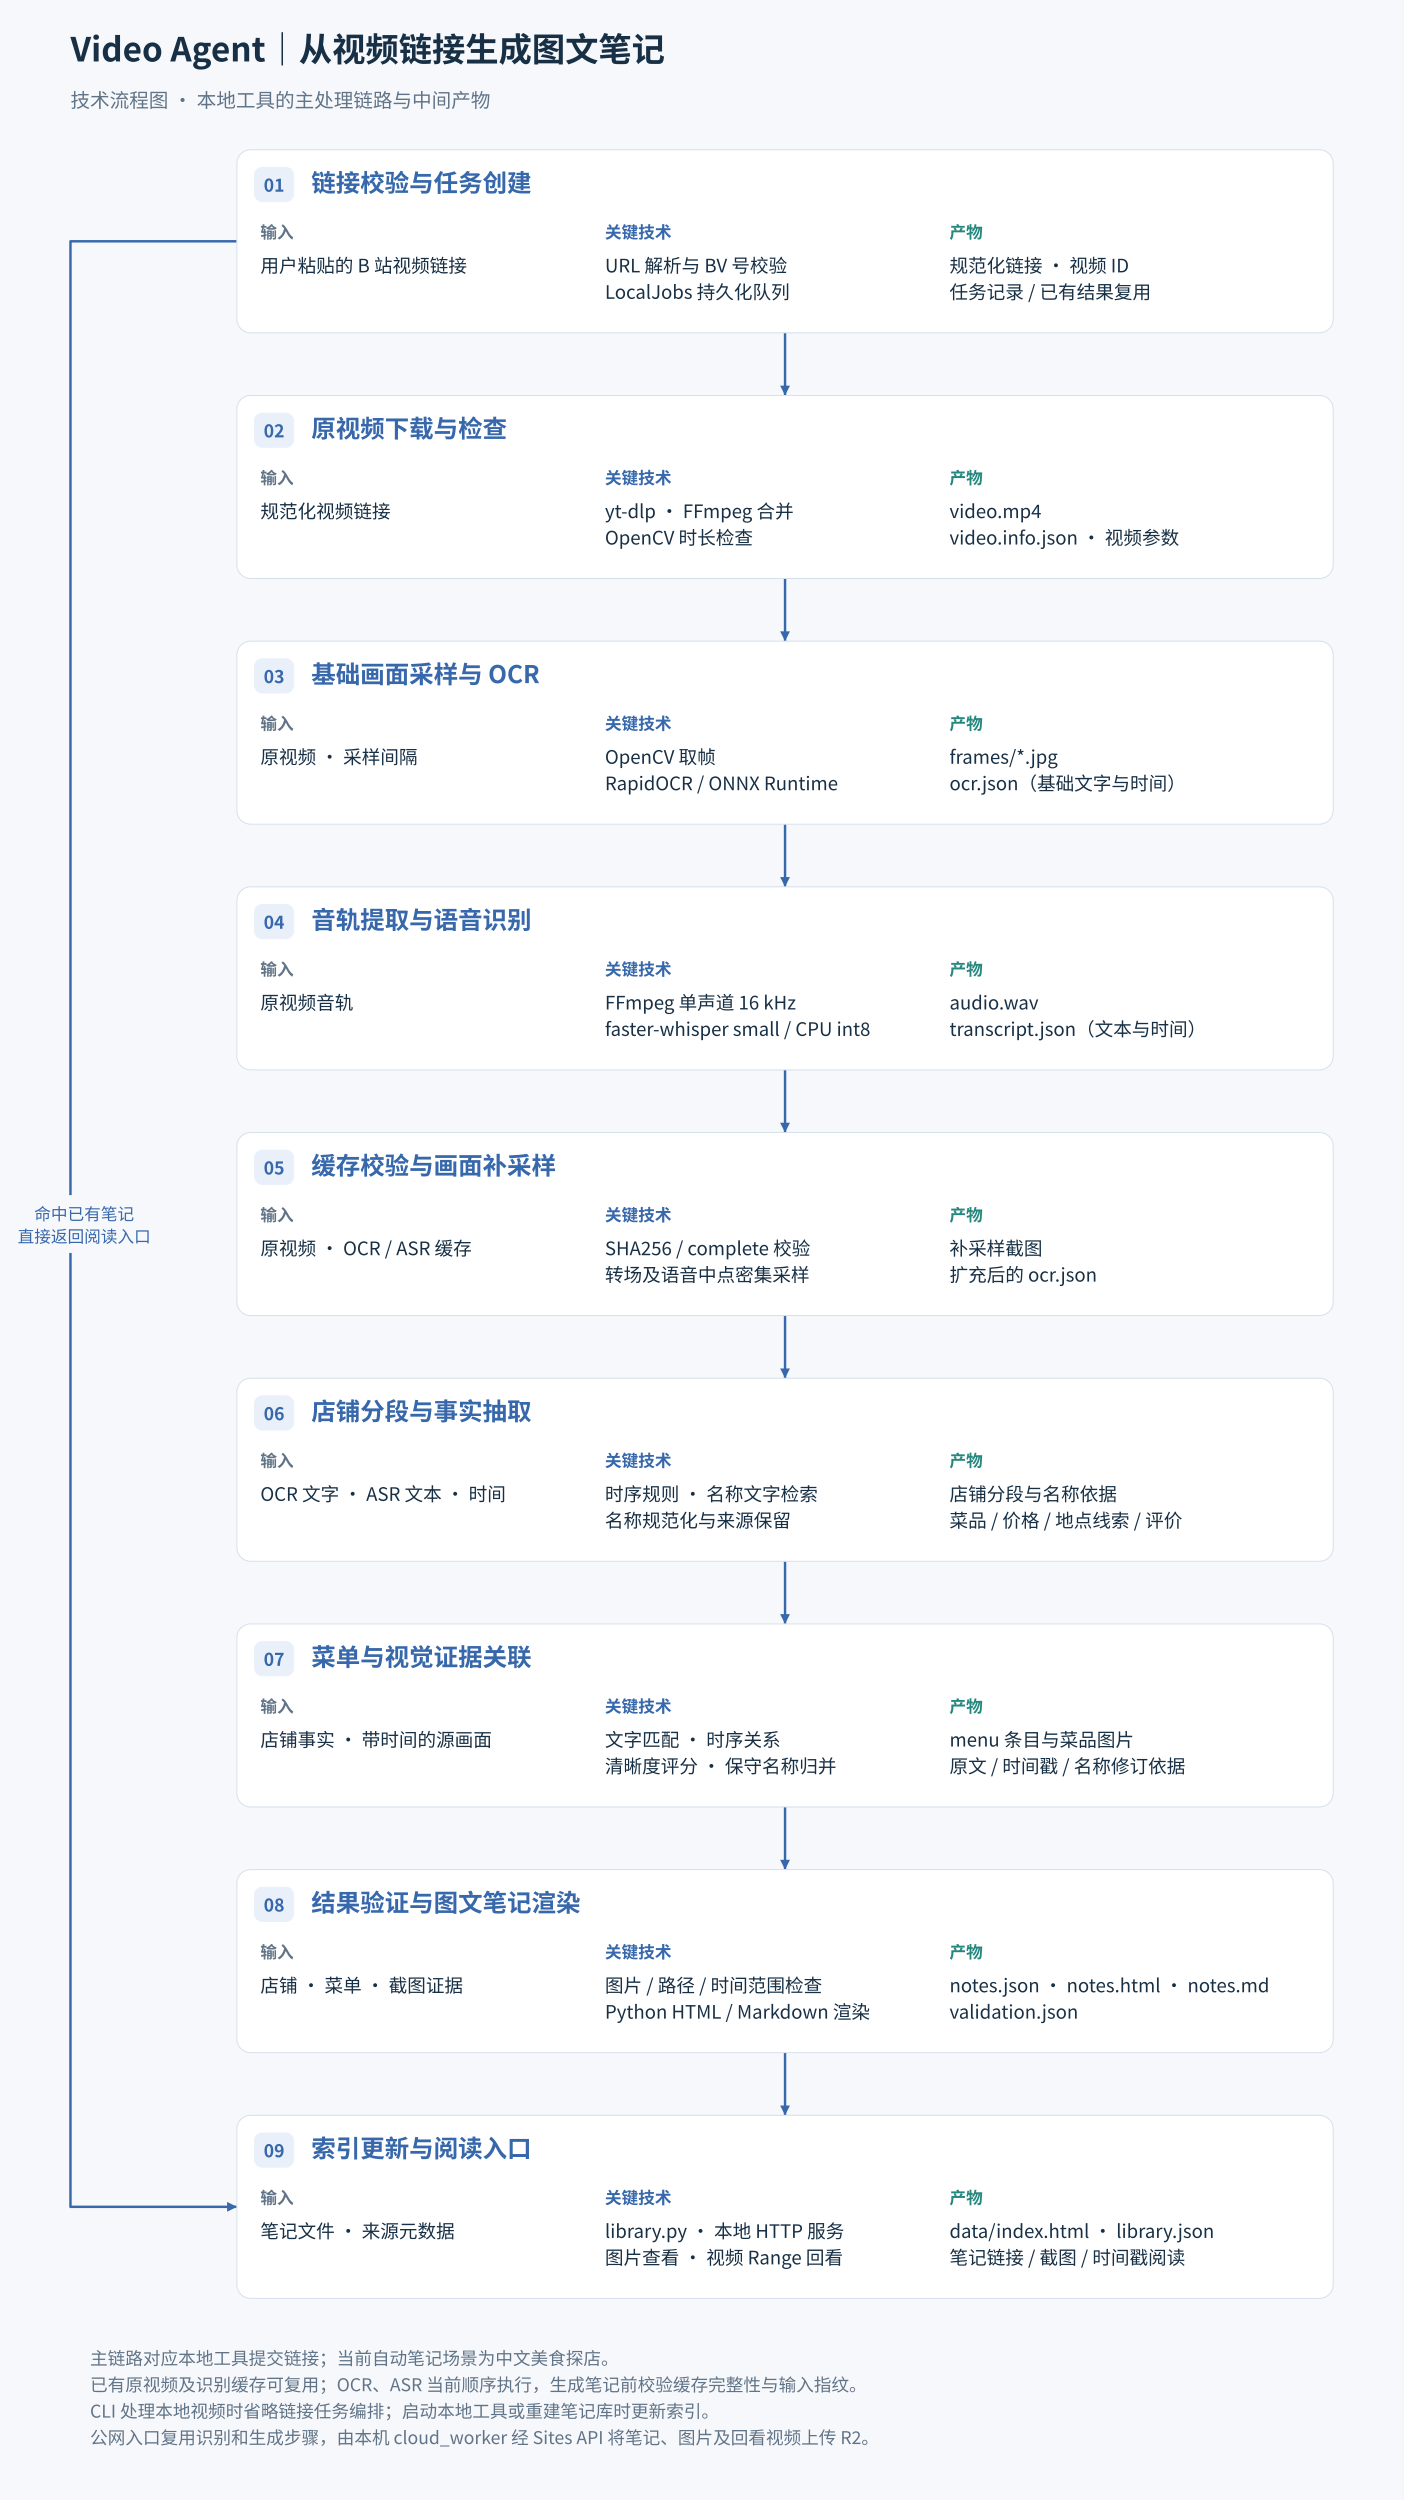
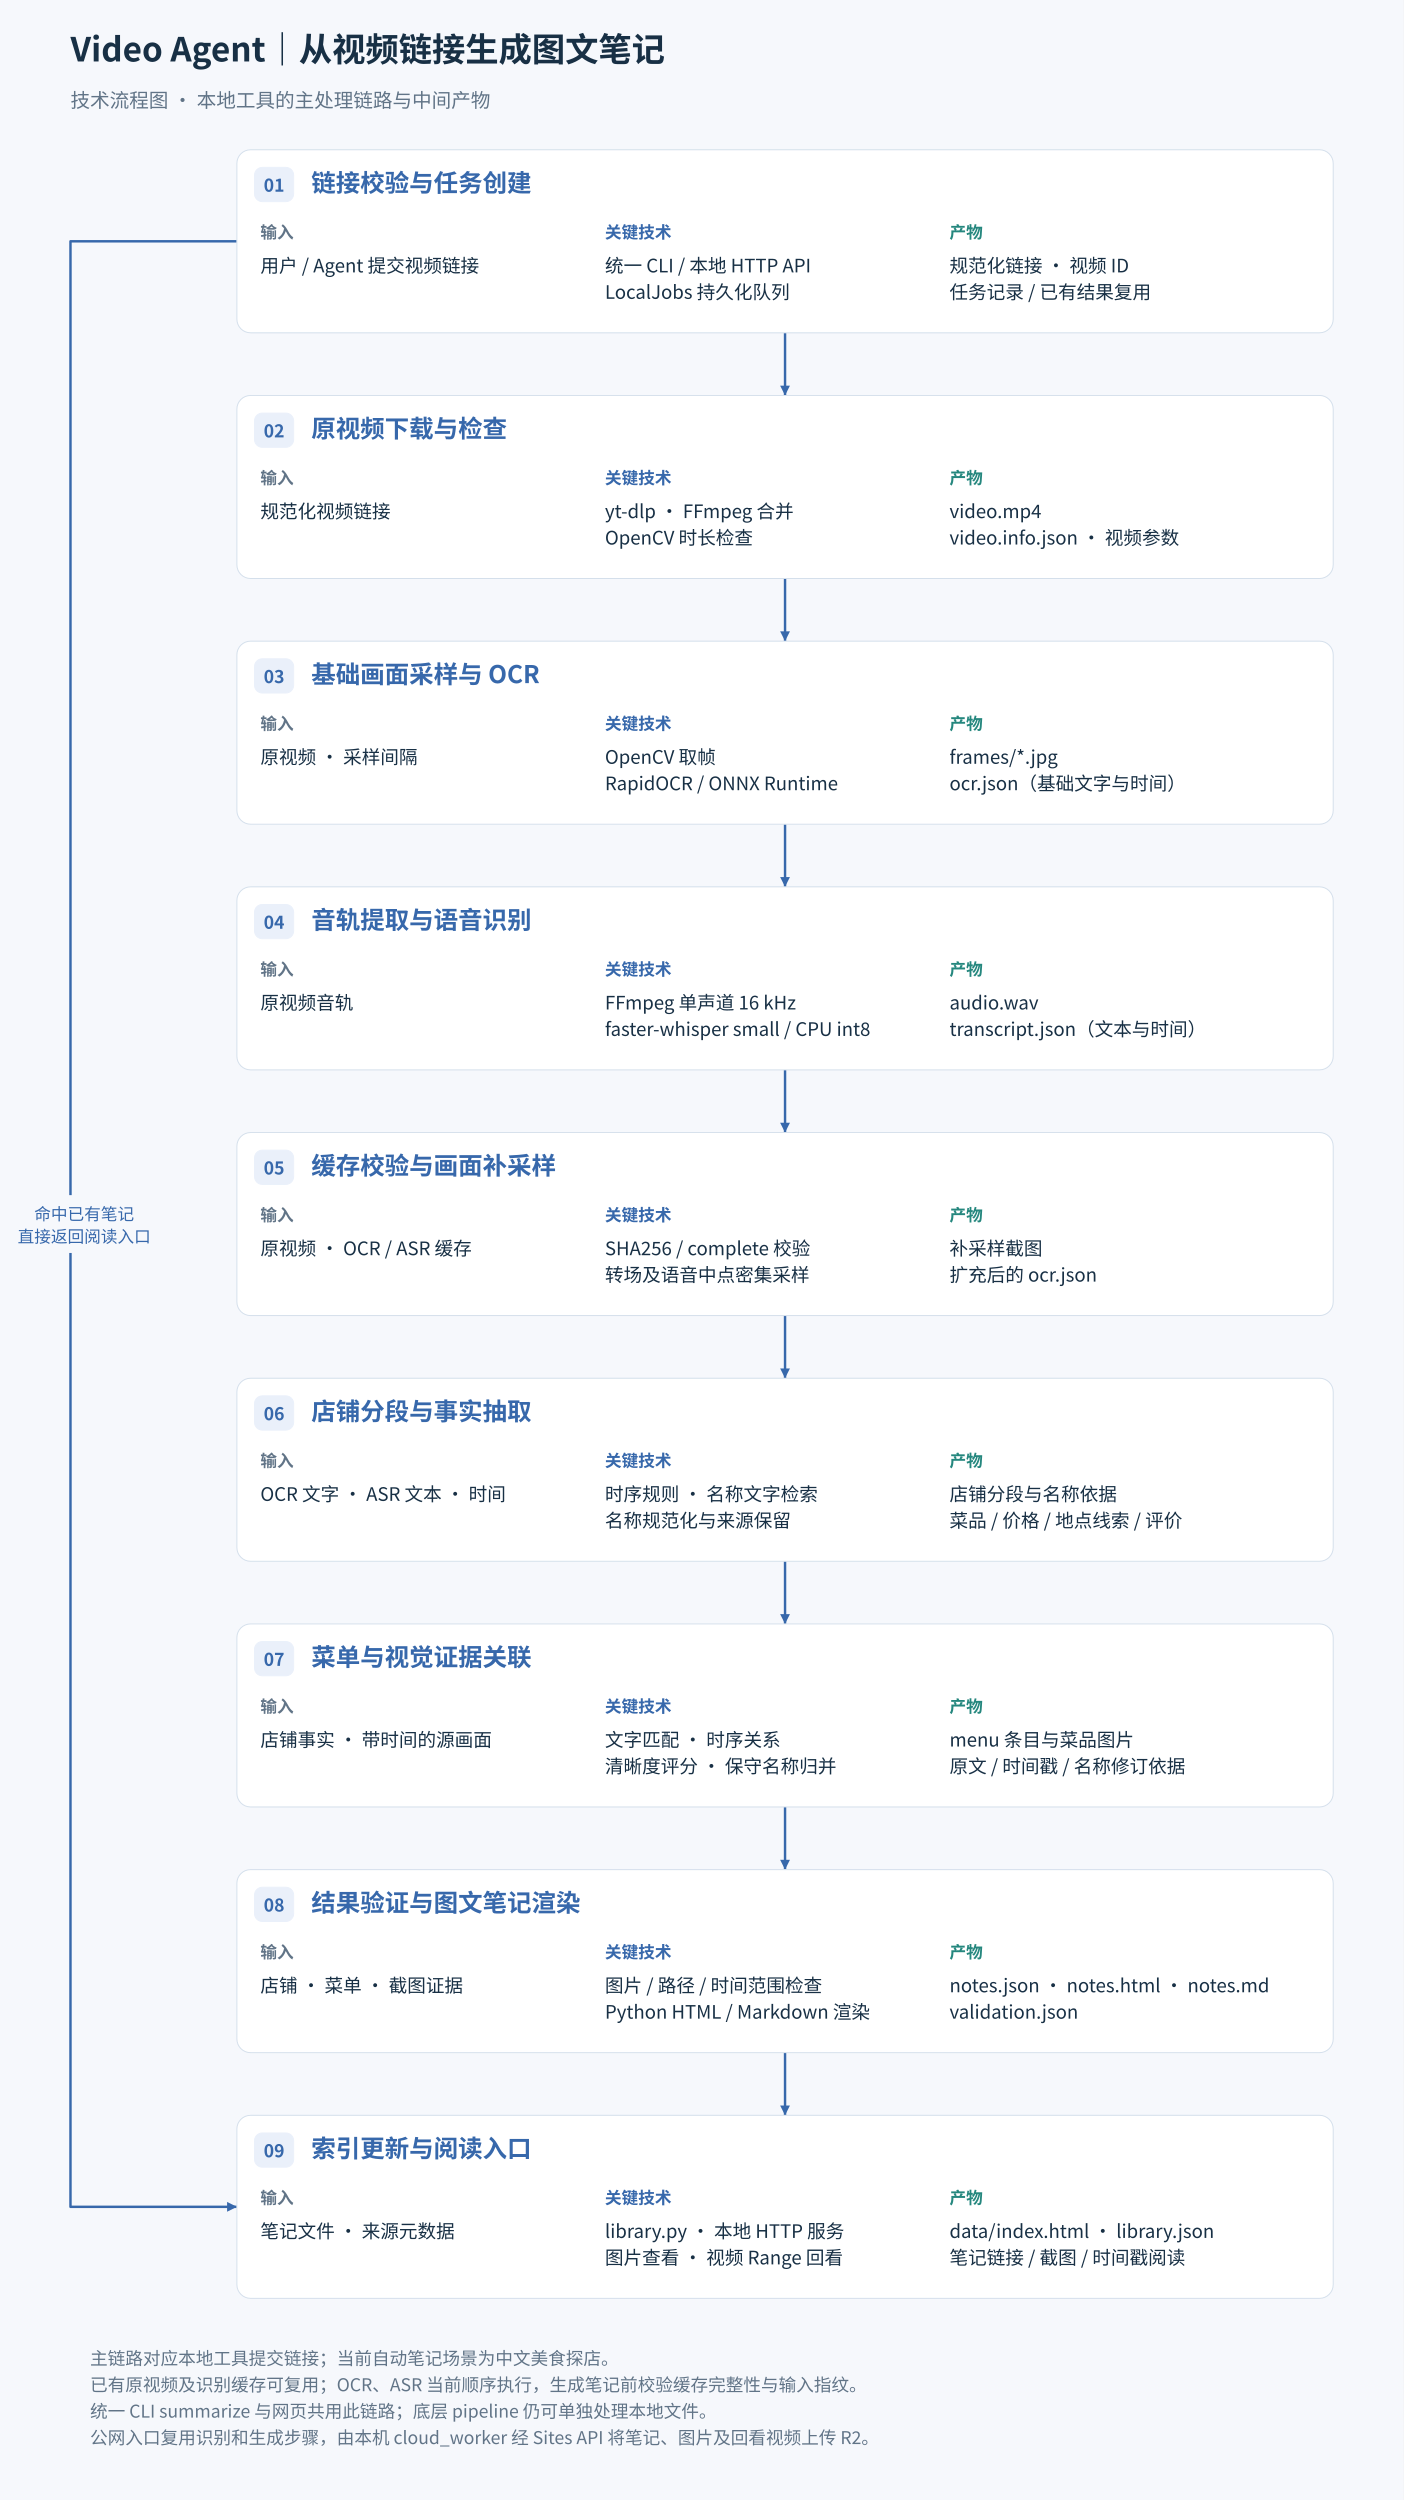
<svg xmlns="http://www.w3.org/2000/svg" width="1434" height="2554" viewBox="0 0 1434 2554" role="img" aria-labelledby="title">
  <rect width="1434" height="2554" fill="#f6f8fc" />
  <text x="72" y="48" fill="#183045" font-family="Microsoft YaHei,Noto Sans CJK SC,sans-serif" font-size="34" font-weight="700" text-anchor="start" dominant-baseline="central">Video Agent｜从视频链接生成图文笔记</text>
  <text x="72" y="101" fill="#617487" font-family="Microsoft YaHei,Noto Sans CJK SC,sans-serif" font-size="20" font-weight="400" text-anchor="start" dominant-baseline="central">技术流程图 · 本地工具的主处理链路与中间产物</text>
  <polyline points="802.0,340 802.0,372.0 802.0,372.0 802.0,404" fill="none" stroke="#3768ab" stroke-width="2.5" stroke-linejoin="round" />
  <polygon points="802.00,404.00 807.00,394.00 797.00,394.00" fill="#3768ab" />
  <polyline points="802.0,591 802.0,623.0 802.0,623.0 802.0,655" fill="none" stroke="#3768ab" stroke-width="2.5" stroke-linejoin="round" />
  <polygon points="802.00,655.00 807.00,645.00 797.00,645.00" fill="#3768ab" />
  <polyline points="802.0,842 802.0,874.0 802.0,874.0 802.0,906" fill="none" stroke="#3768ab" stroke-width="2.5" stroke-linejoin="round" />
  <polygon points="802.00,906.00 807.00,896.00 797.00,896.00" fill="#3768ab" />
  <polyline points="802.0,1093 802.0,1125.0 802.0,1125.0 802.0,1157" fill="none" stroke="#3768ab" stroke-width="2.5" stroke-linejoin="round" />
  <polygon points="802.00,1157.00 807.00,1147.00 797.00,1147.00" fill="#3768ab" />
  <polyline points="802.0,1344 802.0,1376.0 802.0,1376.0 802.0,1408" fill="none" stroke="#3768ab" stroke-width="2.5" stroke-linejoin="round" />
  <polygon points="802.00,1408.00 807.00,1398.00 797.00,1398.00" fill="#3768ab" />
  <polyline points="802.0,1595 802.0,1627.0 802.0,1627.0 802.0,1659" fill="none" stroke="#3768ab" stroke-width="2.5" stroke-linejoin="round" />
  <polygon points="802.00,1659.00 807.00,1649.00 797.00,1649.00" fill="#3768ab" />
  <polyline points="802.0,1846 802.0,1878.0 802.0,1878.0 802.0,1910" fill="none" stroke="#3768ab" stroke-width="2.5" stroke-linejoin="round" />
  <polygon points="802.00,1910.00 807.00,1900.00 797.00,1900.00" fill="#3768ab" />
  <polyline points="802.0,2097 802.0,2129.0 802.0,2129.0 802.0,2161" fill="none" stroke="#3768ab" stroke-width="2.5" stroke-linejoin="round" />
  <polygon points="802.00,2161.00 807.00,2151.00 797.00,2151.00" fill="#3768ab" />
  <polyline points="242.0,246.5 72,246.5 72,2254.5 242.0,2254.5" fill="none" stroke="#3768ab" stroke-width="2.5" stroke-linejoin="round" />
  <polygon points="242.00,2254.50 232.00,2249.50 232.00,2259.50" fill="#3768ab" />
  <rect x="8.0" y="1221.5" width="156.0" height="58" rx="4" fill="#f6f8fc" stroke="#f6f8fc" />
  <text x="86.0" y="1239.0" fill="#3768ab" font-family="Microsoft YaHei,Noto Sans CJK SC,sans-serif" font-size="17" font-weight="400" text-anchor="middle" dominant-baseline="central">命中已有笔记</text>
  <text x="86.0" y="1262.0" fill="#3768ab" font-family="Microsoft YaHei,Noto Sans CJK SC,sans-serif" font-size="17" font-weight="400" text-anchor="middle" dominant-baseline="central">直接返回阅读入口</text>
  <rect x="242.0" y="153" width="1120" height="187" rx="14" fill="#fff" stroke="#d4dfeb" />
  <rect x="260.0" y="171" width="40" height="35" rx="8" fill="#eaf0fa" stroke="#eaf0fa" />
  <text x="280.0" y="188" fill="#3768ab" font-family="Microsoft YaHei,Noto Sans CJK SC,sans-serif" font-size="18" font-weight="700" text-anchor="middle" dominant-baseline="central">01</text>
  <text x="318.0" y="185" fill="#3768ab" font-family="Microsoft YaHei,Noto Sans CJK SC,sans-serif" font-size="25" font-weight="700" text-anchor="start" dominant-baseline="central">链接校验与任务创建</text>
  <text x="266.0" y="236" fill="#617487" font-family="Microsoft YaHei,Noto Sans CJK SC,sans-serif" font-size="17" font-weight="700" text-anchor="start" dominant-baseline="central">输入</text>
-   <text x="266.0" y="270" fill="#183045" font-family="Microsoft YaHei,Noto Sans CJK SC,sans-serif" font-size="19" font-weight="400" text-anchor="start" dominant-baseline="central">用户粘贴的 B 站视频链接</text>
+   <text x="266.0" y="270" fill="#183045" font-family="Microsoft YaHei,Noto Sans CJK SC,sans-serif" font-size="19" font-weight="400" text-anchor="start" dominant-baseline="central">用户 / Agent 提交视频链接</text>
  <text x="618.0" y="236" fill="#3768ab" font-family="Microsoft YaHei,Noto Sans CJK SC,sans-serif" font-size="17" font-weight="700" text-anchor="start" dominant-baseline="central">关键技术</text>
-   <text x="618.0" y="270" fill="#183045" font-family="Microsoft YaHei,Noto Sans CJK SC,sans-serif" font-size="19" font-weight="400" text-anchor="start" dominant-baseline="central">URL 解析与 BV 号校验</text>
+   <text x="618.0" y="270" fill="#183045" font-family="Microsoft YaHei,Noto Sans CJK SC,sans-serif" font-size="19" font-weight="400" text-anchor="start" dominant-baseline="central">统一 CLI / 本地 HTTP API</text>
  <text x="618.0" y="297" fill="#183045" font-family="Microsoft YaHei,Noto Sans CJK SC,sans-serif" font-size="19" font-weight="400" text-anchor="start" dominant-baseline="central">LocalJobs 持久化队列</text>
  <text x="970.0" y="236" fill="#25877e" font-family="Microsoft YaHei,Noto Sans CJK SC,sans-serif" font-size="17" font-weight="700" text-anchor="start" dominant-baseline="central">产物</text>
  <text x="970.0" y="270" fill="#183045" font-family="Microsoft YaHei,Noto Sans CJK SC,sans-serif" font-size="19" font-weight="400" text-anchor="start" dominant-baseline="central">规范化链接 · 视频 ID</text>
  <text x="970.0" y="297" fill="#183045" font-family="Microsoft YaHei,Noto Sans CJK SC,sans-serif" font-size="19" font-weight="400" text-anchor="start" dominant-baseline="central">任务记录 / 已有结果复用</text>
  <rect x="242.0" y="404" width="1120" height="187" rx="14" fill="#fff" stroke="#d4dfeb" />
  <rect x="260.0" y="422" width="40" height="35" rx="8" fill="#eaf0fa" stroke="#eaf0fa" />
  <text x="280.0" y="439" fill="#3768ab" font-family="Microsoft YaHei,Noto Sans CJK SC,sans-serif" font-size="18" font-weight="700" text-anchor="middle" dominant-baseline="central">02</text>
  <text x="318.0" y="436" fill="#3768ab" font-family="Microsoft YaHei,Noto Sans CJK SC,sans-serif" font-size="25" font-weight="700" text-anchor="start" dominant-baseline="central">原视频下载与检查</text>
  <text x="266.0" y="487" fill="#617487" font-family="Microsoft YaHei,Noto Sans CJK SC,sans-serif" font-size="17" font-weight="700" text-anchor="start" dominant-baseline="central">输入</text>
  <text x="266.0" y="521" fill="#183045" font-family="Microsoft YaHei,Noto Sans CJK SC,sans-serif" font-size="19" font-weight="400" text-anchor="start" dominant-baseline="central">规范化视频链接</text>
  <text x="618.0" y="487" fill="#3768ab" font-family="Microsoft YaHei,Noto Sans CJK SC,sans-serif" font-size="17" font-weight="700" text-anchor="start" dominant-baseline="central">关键技术</text>
  <text x="618.0" y="521" fill="#183045" font-family="Microsoft YaHei,Noto Sans CJK SC,sans-serif" font-size="19" font-weight="400" text-anchor="start" dominant-baseline="central">yt-dlp · FFmpeg 合并</text>
  <text x="618.0" y="548" fill="#183045" font-family="Microsoft YaHei,Noto Sans CJK SC,sans-serif" font-size="19" font-weight="400" text-anchor="start" dominant-baseline="central">OpenCV 时长检查</text>
  <text x="970.0" y="487" fill="#25877e" font-family="Microsoft YaHei,Noto Sans CJK SC,sans-serif" font-size="17" font-weight="700" text-anchor="start" dominant-baseline="central">产物</text>
  <text x="970.0" y="521" fill="#183045" font-family="Microsoft YaHei,Noto Sans CJK SC,sans-serif" font-size="19" font-weight="400" text-anchor="start" dominant-baseline="central">video.mp4</text>
  <text x="970.0" y="548" fill="#183045" font-family="Microsoft YaHei,Noto Sans CJK SC,sans-serif" font-size="19" font-weight="400" text-anchor="start" dominant-baseline="central">video.info.json · 视频参数</text>
  <rect x="242.0" y="655" width="1120" height="187" rx="14" fill="#fff" stroke="#d4dfeb" />
  <rect x="260.0" y="673" width="40" height="35" rx="8" fill="#eaf0fa" stroke="#eaf0fa" />
  <text x="280.0" y="690" fill="#3768ab" font-family="Microsoft YaHei,Noto Sans CJK SC,sans-serif" font-size="18" font-weight="700" text-anchor="middle" dominant-baseline="central">03</text>
  <text x="318.0" y="687" fill="#3768ab" font-family="Microsoft YaHei,Noto Sans CJK SC,sans-serif" font-size="25" font-weight="700" text-anchor="start" dominant-baseline="central">基础画面采样与 OCR</text>
  <text x="266.0" y="738" fill="#617487" font-family="Microsoft YaHei,Noto Sans CJK SC,sans-serif" font-size="17" font-weight="700" text-anchor="start" dominant-baseline="central">输入</text>
  <text x="266.0" y="772" fill="#183045" font-family="Microsoft YaHei,Noto Sans CJK SC,sans-serif" font-size="19" font-weight="400" text-anchor="start" dominant-baseline="central">原视频 · 采样间隔</text>
  <text x="618.0" y="738" fill="#3768ab" font-family="Microsoft YaHei,Noto Sans CJK SC,sans-serif" font-size="17" font-weight="700" text-anchor="start" dominant-baseline="central">关键技术</text>
  <text x="618.0" y="772" fill="#183045" font-family="Microsoft YaHei,Noto Sans CJK SC,sans-serif" font-size="19" font-weight="400" text-anchor="start" dominant-baseline="central">OpenCV 取帧</text>
  <text x="618.0" y="799" fill="#183045" font-family="Microsoft YaHei,Noto Sans CJK SC,sans-serif" font-size="19" font-weight="400" text-anchor="start" dominant-baseline="central">RapidOCR / ONNX Runtime</text>
  <text x="970.0" y="738" fill="#25877e" font-family="Microsoft YaHei,Noto Sans CJK SC,sans-serif" font-size="17" font-weight="700" text-anchor="start" dominant-baseline="central">产物</text>
  <text x="970.0" y="772" fill="#183045" font-family="Microsoft YaHei,Noto Sans CJK SC,sans-serif" font-size="19" font-weight="400" text-anchor="start" dominant-baseline="central">frames/*.jpg</text>
  <text x="970.0" y="799" fill="#183045" font-family="Microsoft YaHei,Noto Sans CJK SC,sans-serif" font-size="19" font-weight="400" text-anchor="start" dominant-baseline="central">ocr.json（基础文字与时间）</text>
  <rect x="242.0" y="906" width="1120" height="187" rx="14" fill="#fff" stroke="#d4dfeb" />
  <rect x="260.0" y="924" width="40" height="35" rx="8" fill="#eaf0fa" stroke="#eaf0fa" />
  <text x="280.0" y="941" fill="#3768ab" font-family="Microsoft YaHei,Noto Sans CJK SC,sans-serif" font-size="18" font-weight="700" text-anchor="middle" dominant-baseline="central">04</text>
  <text x="318.0" y="938" fill="#3768ab" font-family="Microsoft YaHei,Noto Sans CJK SC,sans-serif" font-size="25" font-weight="700" text-anchor="start" dominant-baseline="central">音轨提取与语音识别</text>
  <text x="266.0" y="989" fill="#617487" font-family="Microsoft YaHei,Noto Sans CJK SC,sans-serif" font-size="17" font-weight="700" text-anchor="start" dominant-baseline="central">输入</text>
  <text x="266.0" y="1023" fill="#183045" font-family="Microsoft YaHei,Noto Sans CJK SC,sans-serif" font-size="19" font-weight="400" text-anchor="start" dominant-baseline="central">原视频音轨</text>
  <text x="618.0" y="989" fill="#3768ab" font-family="Microsoft YaHei,Noto Sans CJK SC,sans-serif" font-size="17" font-weight="700" text-anchor="start" dominant-baseline="central">关键技术</text>
  <text x="618.0" y="1023" fill="#183045" font-family="Microsoft YaHei,Noto Sans CJK SC,sans-serif" font-size="19" font-weight="400" text-anchor="start" dominant-baseline="central">FFmpeg 单声道 16 kHz</text>
  <text x="618.0" y="1050" fill="#183045" font-family="Microsoft YaHei,Noto Sans CJK SC,sans-serif" font-size="19" font-weight="400" text-anchor="start" dominant-baseline="central">faster-whisper small / CPU int8</text>
  <text x="970.0" y="989" fill="#25877e" font-family="Microsoft YaHei,Noto Sans CJK SC,sans-serif" font-size="17" font-weight="700" text-anchor="start" dominant-baseline="central">产物</text>
  <text x="970.0" y="1023" fill="#183045" font-family="Microsoft YaHei,Noto Sans CJK SC,sans-serif" font-size="19" font-weight="400" text-anchor="start" dominant-baseline="central">audio.wav</text>
  <text x="970.0" y="1050" fill="#183045" font-family="Microsoft YaHei,Noto Sans CJK SC,sans-serif" font-size="19" font-weight="400" text-anchor="start" dominant-baseline="central">transcript.json（文本与时间）</text>
  <rect x="242.0" y="1157" width="1120" height="187" rx="14" fill="#fff" stroke="#d4dfeb" />
  <rect x="260.0" y="1175" width="40" height="35" rx="8" fill="#eaf0fa" stroke="#eaf0fa" />
  <text x="280.0" y="1192" fill="#3768ab" font-family="Microsoft YaHei,Noto Sans CJK SC,sans-serif" font-size="18" font-weight="700" text-anchor="middle" dominant-baseline="central">05</text>
  <text x="318.0" y="1189" fill="#3768ab" font-family="Microsoft YaHei,Noto Sans CJK SC,sans-serif" font-size="25" font-weight="700" text-anchor="start" dominant-baseline="central">缓存校验与画面补采样</text>
  <text x="266.0" y="1240" fill="#617487" font-family="Microsoft YaHei,Noto Sans CJK SC,sans-serif" font-size="17" font-weight="700" text-anchor="start" dominant-baseline="central">输入</text>
  <text x="266.0" y="1274" fill="#183045" font-family="Microsoft YaHei,Noto Sans CJK SC,sans-serif" font-size="19" font-weight="400" text-anchor="start" dominant-baseline="central">原视频 · OCR / ASR 缓存</text>
  <text x="618.0" y="1240" fill="#3768ab" font-family="Microsoft YaHei,Noto Sans CJK SC,sans-serif" font-size="17" font-weight="700" text-anchor="start" dominant-baseline="central">关键技术</text>
  <text x="618.0" y="1274" fill="#183045" font-family="Microsoft YaHei,Noto Sans CJK SC,sans-serif" font-size="19" font-weight="400" text-anchor="start" dominant-baseline="central">SHA256 / complete 校验</text>
  <text x="618.0" y="1301" fill="#183045" font-family="Microsoft YaHei,Noto Sans CJK SC,sans-serif" font-size="19" font-weight="400" text-anchor="start" dominant-baseline="central">转场及语音中点密集采样</text>
  <text x="970.0" y="1240" fill="#25877e" font-family="Microsoft YaHei,Noto Sans CJK SC,sans-serif" font-size="17" font-weight="700" text-anchor="start" dominant-baseline="central">产物</text>
  <text x="970.0" y="1274" fill="#183045" font-family="Microsoft YaHei,Noto Sans CJK SC,sans-serif" font-size="19" font-weight="400" text-anchor="start" dominant-baseline="central">补采样截图</text>
  <text x="970.0" y="1301" fill="#183045" font-family="Microsoft YaHei,Noto Sans CJK SC,sans-serif" font-size="19" font-weight="400" text-anchor="start" dominant-baseline="central">扩充后的 ocr.json</text>
  <rect x="242.0" y="1408" width="1120" height="187" rx="14" fill="#fff" stroke="#d4dfeb" />
  <rect x="260.0" y="1426" width="40" height="35" rx="8" fill="#eaf0fa" stroke="#eaf0fa" />
  <text x="280.0" y="1443" fill="#3768ab" font-family="Microsoft YaHei,Noto Sans CJK SC,sans-serif" font-size="18" font-weight="700" text-anchor="middle" dominant-baseline="central">06</text>
  <text x="318.0" y="1440" fill="#3768ab" font-family="Microsoft YaHei,Noto Sans CJK SC,sans-serif" font-size="25" font-weight="700" text-anchor="start" dominant-baseline="central">店铺分段与事实抽取</text>
  <text x="266.0" y="1491" fill="#617487" font-family="Microsoft YaHei,Noto Sans CJK SC,sans-serif" font-size="17" font-weight="700" text-anchor="start" dominant-baseline="central">输入</text>
  <text x="266.0" y="1525" fill="#183045" font-family="Microsoft YaHei,Noto Sans CJK SC,sans-serif" font-size="19" font-weight="400" text-anchor="start" dominant-baseline="central">OCR 文字 · ASR 文本 · 时间</text>
  <text x="618.0" y="1491" fill="#3768ab" font-family="Microsoft YaHei,Noto Sans CJK SC,sans-serif" font-size="17" font-weight="700" text-anchor="start" dominant-baseline="central">关键技术</text>
  <text x="618.0" y="1525" fill="#183045" font-family="Microsoft YaHei,Noto Sans CJK SC,sans-serif" font-size="19" font-weight="400" text-anchor="start" dominant-baseline="central">时序规则 · 名称文字检索</text>
  <text x="618.0" y="1552" fill="#183045" font-family="Microsoft YaHei,Noto Sans CJK SC,sans-serif" font-size="19" font-weight="400" text-anchor="start" dominant-baseline="central">名称规范化与来源保留</text>
  <text x="970.0" y="1491" fill="#25877e" font-family="Microsoft YaHei,Noto Sans CJK SC,sans-serif" font-size="17" font-weight="700" text-anchor="start" dominant-baseline="central">产物</text>
  <text x="970.0" y="1525" fill="#183045" font-family="Microsoft YaHei,Noto Sans CJK SC,sans-serif" font-size="19" font-weight="400" text-anchor="start" dominant-baseline="central">店铺分段与名称依据</text>
  <text x="970.0" y="1552" fill="#183045" font-family="Microsoft YaHei,Noto Sans CJK SC,sans-serif" font-size="19" font-weight="400" text-anchor="start" dominant-baseline="central">菜品 / 价格 / 地点线索 / 评价</text>
  <rect x="242.0" y="1659" width="1120" height="187" rx="14" fill="#fff" stroke="#d4dfeb" />
  <rect x="260.0" y="1677" width="40" height="35" rx="8" fill="#eaf0fa" stroke="#eaf0fa" />
  <text x="280.0" y="1694" fill="#3768ab" font-family="Microsoft YaHei,Noto Sans CJK SC,sans-serif" font-size="18" font-weight="700" text-anchor="middle" dominant-baseline="central">07</text>
  <text x="318.0" y="1691" fill="#3768ab" font-family="Microsoft YaHei,Noto Sans CJK SC,sans-serif" font-size="25" font-weight="700" text-anchor="start" dominant-baseline="central">菜单与视觉证据关联</text>
  <text x="266.0" y="1742" fill="#617487" font-family="Microsoft YaHei,Noto Sans CJK SC,sans-serif" font-size="17" font-weight="700" text-anchor="start" dominant-baseline="central">输入</text>
  <text x="266.0" y="1776" fill="#183045" font-family="Microsoft YaHei,Noto Sans CJK SC,sans-serif" font-size="19" font-weight="400" text-anchor="start" dominant-baseline="central">店铺事实 · 带时间的源画面</text>
  <text x="618.0" y="1742" fill="#3768ab" font-family="Microsoft YaHei,Noto Sans CJK SC,sans-serif" font-size="17" font-weight="700" text-anchor="start" dominant-baseline="central">关键技术</text>
  <text x="618.0" y="1776" fill="#183045" font-family="Microsoft YaHei,Noto Sans CJK SC,sans-serif" font-size="19" font-weight="400" text-anchor="start" dominant-baseline="central">文字匹配 · 时序关系</text>
  <text x="618.0" y="1803" fill="#183045" font-family="Microsoft YaHei,Noto Sans CJK SC,sans-serif" font-size="19" font-weight="400" text-anchor="start" dominant-baseline="central">清晰度评分 · 保守名称归并</text>
  <text x="970.0" y="1742" fill="#25877e" font-family="Microsoft YaHei,Noto Sans CJK SC,sans-serif" font-size="17" font-weight="700" text-anchor="start" dominant-baseline="central">产物</text>
  <text x="970.0" y="1776" fill="#183045" font-family="Microsoft YaHei,Noto Sans CJK SC,sans-serif" font-size="19" font-weight="400" text-anchor="start" dominant-baseline="central">menu 条目与菜品图片</text>
  <text x="970.0" y="1803" fill="#183045" font-family="Microsoft YaHei,Noto Sans CJK SC,sans-serif" font-size="19" font-weight="400" text-anchor="start" dominant-baseline="central">原文 / 时间戳 / 名称修订依据</text>
  <rect x="242.0" y="1910" width="1120" height="187" rx="14" fill="#fff" stroke="#d4dfeb" />
  <rect x="260.0" y="1928" width="40" height="35" rx="8" fill="#eaf0fa" stroke="#eaf0fa" />
  <text x="280.0" y="1945" fill="#3768ab" font-family="Microsoft YaHei,Noto Sans CJK SC,sans-serif" font-size="18" font-weight="700" text-anchor="middle" dominant-baseline="central">08</text>
  <text x="318.0" y="1942" fill="#3768ab" font-family="Microsoft YaHei,Noto Sans CJK SC,sans-serif" font-size="25" font-weight="700" text-anchor="start" dominant-baseline="central">结果验证与图文笔记渲染</text>
  <text x="266.0" y="1993" fill="#617487" font-family="Microsoft YaHei,Noto Sans CJK SC,sans-serif" font-size="17" font-weight="700" text-anchor="start" dominant-baseline="central">输入</text>
  <text x="266.0" y="2027" fill="#183045" font-family="Microsoft YaHei,Noto Sans CJK SC,sans-serif" font-size="19" font-weight="400" text-anchor="start" dominant-baseline="central">店铺 · 菜单 · 截图证据</text>
  <text x="618.0" y="1993" fill="#3768ab" font-family="Microsoft YaHei,Noto Sans CJK SC,sans-serif" font-size="17" font-weight="700" text-anchor="start" dominant-baseline="central">关键技术</text>
  <text x="618.0" y="2027" fill="#183045" font-family="Microsoft YaHei,Noto Sans CJK SC,sans-serif" font-size="19" font-weight="400" text-anchor="start" dominant-baseline="central">图片 / 路径 / 时间范围检查</text>
  <text x="618.0" y="2054" fill="#183045" font-family="Microsoft YaHei,Noto Sans CJK SC,sans-serif" font-size="19" font-weight="400" text-anchor="start" dominant-baseline="central">Python HTML / Markdown 渲染</text>
  <text x="970.0" y="1993" fill="#25877e" font-family="Microsoft YaHei,Noto Sans CJK SC,sans-serif" font-size="17" font-weight="700" text-anchor="start" dominant-baseline="central">产物</text>
  <text x="970.0" y="2027" fill="#183045" font-family="Microsoft YaHei,Noto Sans CJK SC,sans-serif" font-size="19" font-weight="400" text-anchor="start" dominant-baseline="central">notes.json · notes.html · notes.md</text>
  <text x="970.0" y="2054" fill="#183045" font-family="Microsoft YaHei,Noto Sans CJK SC,sans-serif" font-size="19" font-weight="400" text-anchor="start" dominant-baseline="central">validation.json</text>
  <rect x="242.0" y="2161" width="1120" height="187" rx="14" fill="#fff" stroke="#d4dfeb" />
  <rect x="260.0" y="2179" width="40" height="35" rx="8" fill="#eaf0fa" stroke="#eaf0fa" />
  <text x="280.0" y="2196" fill="#3768ab" font-family="Microsoft YaHei,Noto Sans CJK SC,sans-serif" font-size="18" font-weight="700" text-anchor="middle" dominant-baseline="central">09</text>
  <text x="318.0" y="2193" fill="#3768ab" font-family="Microsoft YaHei,Noto Sans CJK SC,sans-serif" font-size="25" font-weight="700" text-anchor="start" dominant-baseline="central">索引更新与阅读入口</text>
  <text x="266.0" y="2244" fill="#617487" font-family="Microsoft YaHei,Noto Sans CJK SC,sans-serif" font-size="17" font-weight="700" text-anchor="start" dominant-baseline="central">输入</text>
  <text x="266.0" y="2278" fill="#183045" font-family="Microsoft YaHei,Noto Sans CJK SC,sans-serif" font-size="19" font-weight="400" text-anchor="start" dominant-baseline="central">笔记文件 · 来源元数据</text>
  <text x="618.0" y="2244" fill="#3768ab" font-family="Microsoft YaHei,Noto Sans CJK SC,sans-serif" font-size="17" font-weight="700" text-anchor="start" dominant-baseline="central">关键技术</text>
  <text x="618.0" y="2278" fill="#183045" font-family="Microsoft YaHei,Noto Sans CJK SC,sans-serif" font-size="19" font-weight="400" text-anchor="start" dominant-baseline="central">library.py · 本地 HTTP 服务</text>
  <text x="618.0" y="2305" fill="#183045" font-family="Microsoft YaHei,Noto Sans CJK SC,sans-serif" font-size="19" font-weight="400" text-anchor="start" dominant-baseline="central">图片查看 · 视频 Range 回看</text>
  <text x="970.0" y="2244" fill="#25877e" font-family="Microsoft YaHei,Noto Sans CJK SC,sans-serif" font-size="17" font-weight="700" text-anchor="start" dominant-baseline="central">产物</text>
  <text x="970.0" y="2278" fill="#183045" font-family="Microsoft YaHei,Noto Sans CJK SC,sans-serif" font-size="19" font-weight="400" text-anchor="start" dominant-baseline="central">data/index.html · library.json</text>
  <text x="970.0" y="2305" fill="#183045" font-family="Microsoft YaHei,Noto Sans CJK SC,sans-serif" font-size="19" font-weight="400" text-anchor="start" dominant-baseline="central">笔记链接 / 截图 / 时间戳阅读</text>
  <text x="92" y="2408" fill="#617487" font-family="Microsoft YaHei,Noto Sans CJK SC,sans-serif" font-size="18" font-weight="400" text-anchor="start" dominant-baseline="central">主链路对应本地工具提交链接；当前自动笔记场景为中文美食探店。</text>
  <text x="92" y="2435" fill="#617487" font-family="Microsoft YaHei,Noto Sans CJK SC,sans-serif" font-size="18" font-weight="400" text-anchor="start" dominant-baseline="central">已有原视频及识别缓存可复用；OCR、ASR 当前顺序执行，生成笔记前校验缓存完整性与输入指纹。</text>
-   <text x="92" y="2462" fill="#617487" font-family="Microsoft YaHei,Noto Sans CJK SC,sans-serif" font-size="18" font-weight="400" text-anchor="start" dominant-baseline="central">CLI 处理本地视频时省略链接任务编排；启动本地工具或重建笔记库时更新索引。</text>
+   <text x="92" y="2462" fill="#617487" font-family="Microsoft YaHei,Noto Sans CJK SC,sans-serif" font-size="18" font-weight="400" text-anchor="start" dominant-baseline="central">统一 CLI summarize 与网页共用此链路；底层 pipeline 仍可单独处理本地文件。</text>
  <text x="92" y="2489" fill="#617487" font-family="Microsoft YaHei,Noto Sans CJK SC,sans-serif" font-size="18" font-weight="400" text-anchor="start" dominant-baseline="central">公网入口复用识别和生成步骤，由本机 cloud_worker 经 Sites API 将笔记、图片及回看视频上传 R2。</text>
</svg>
